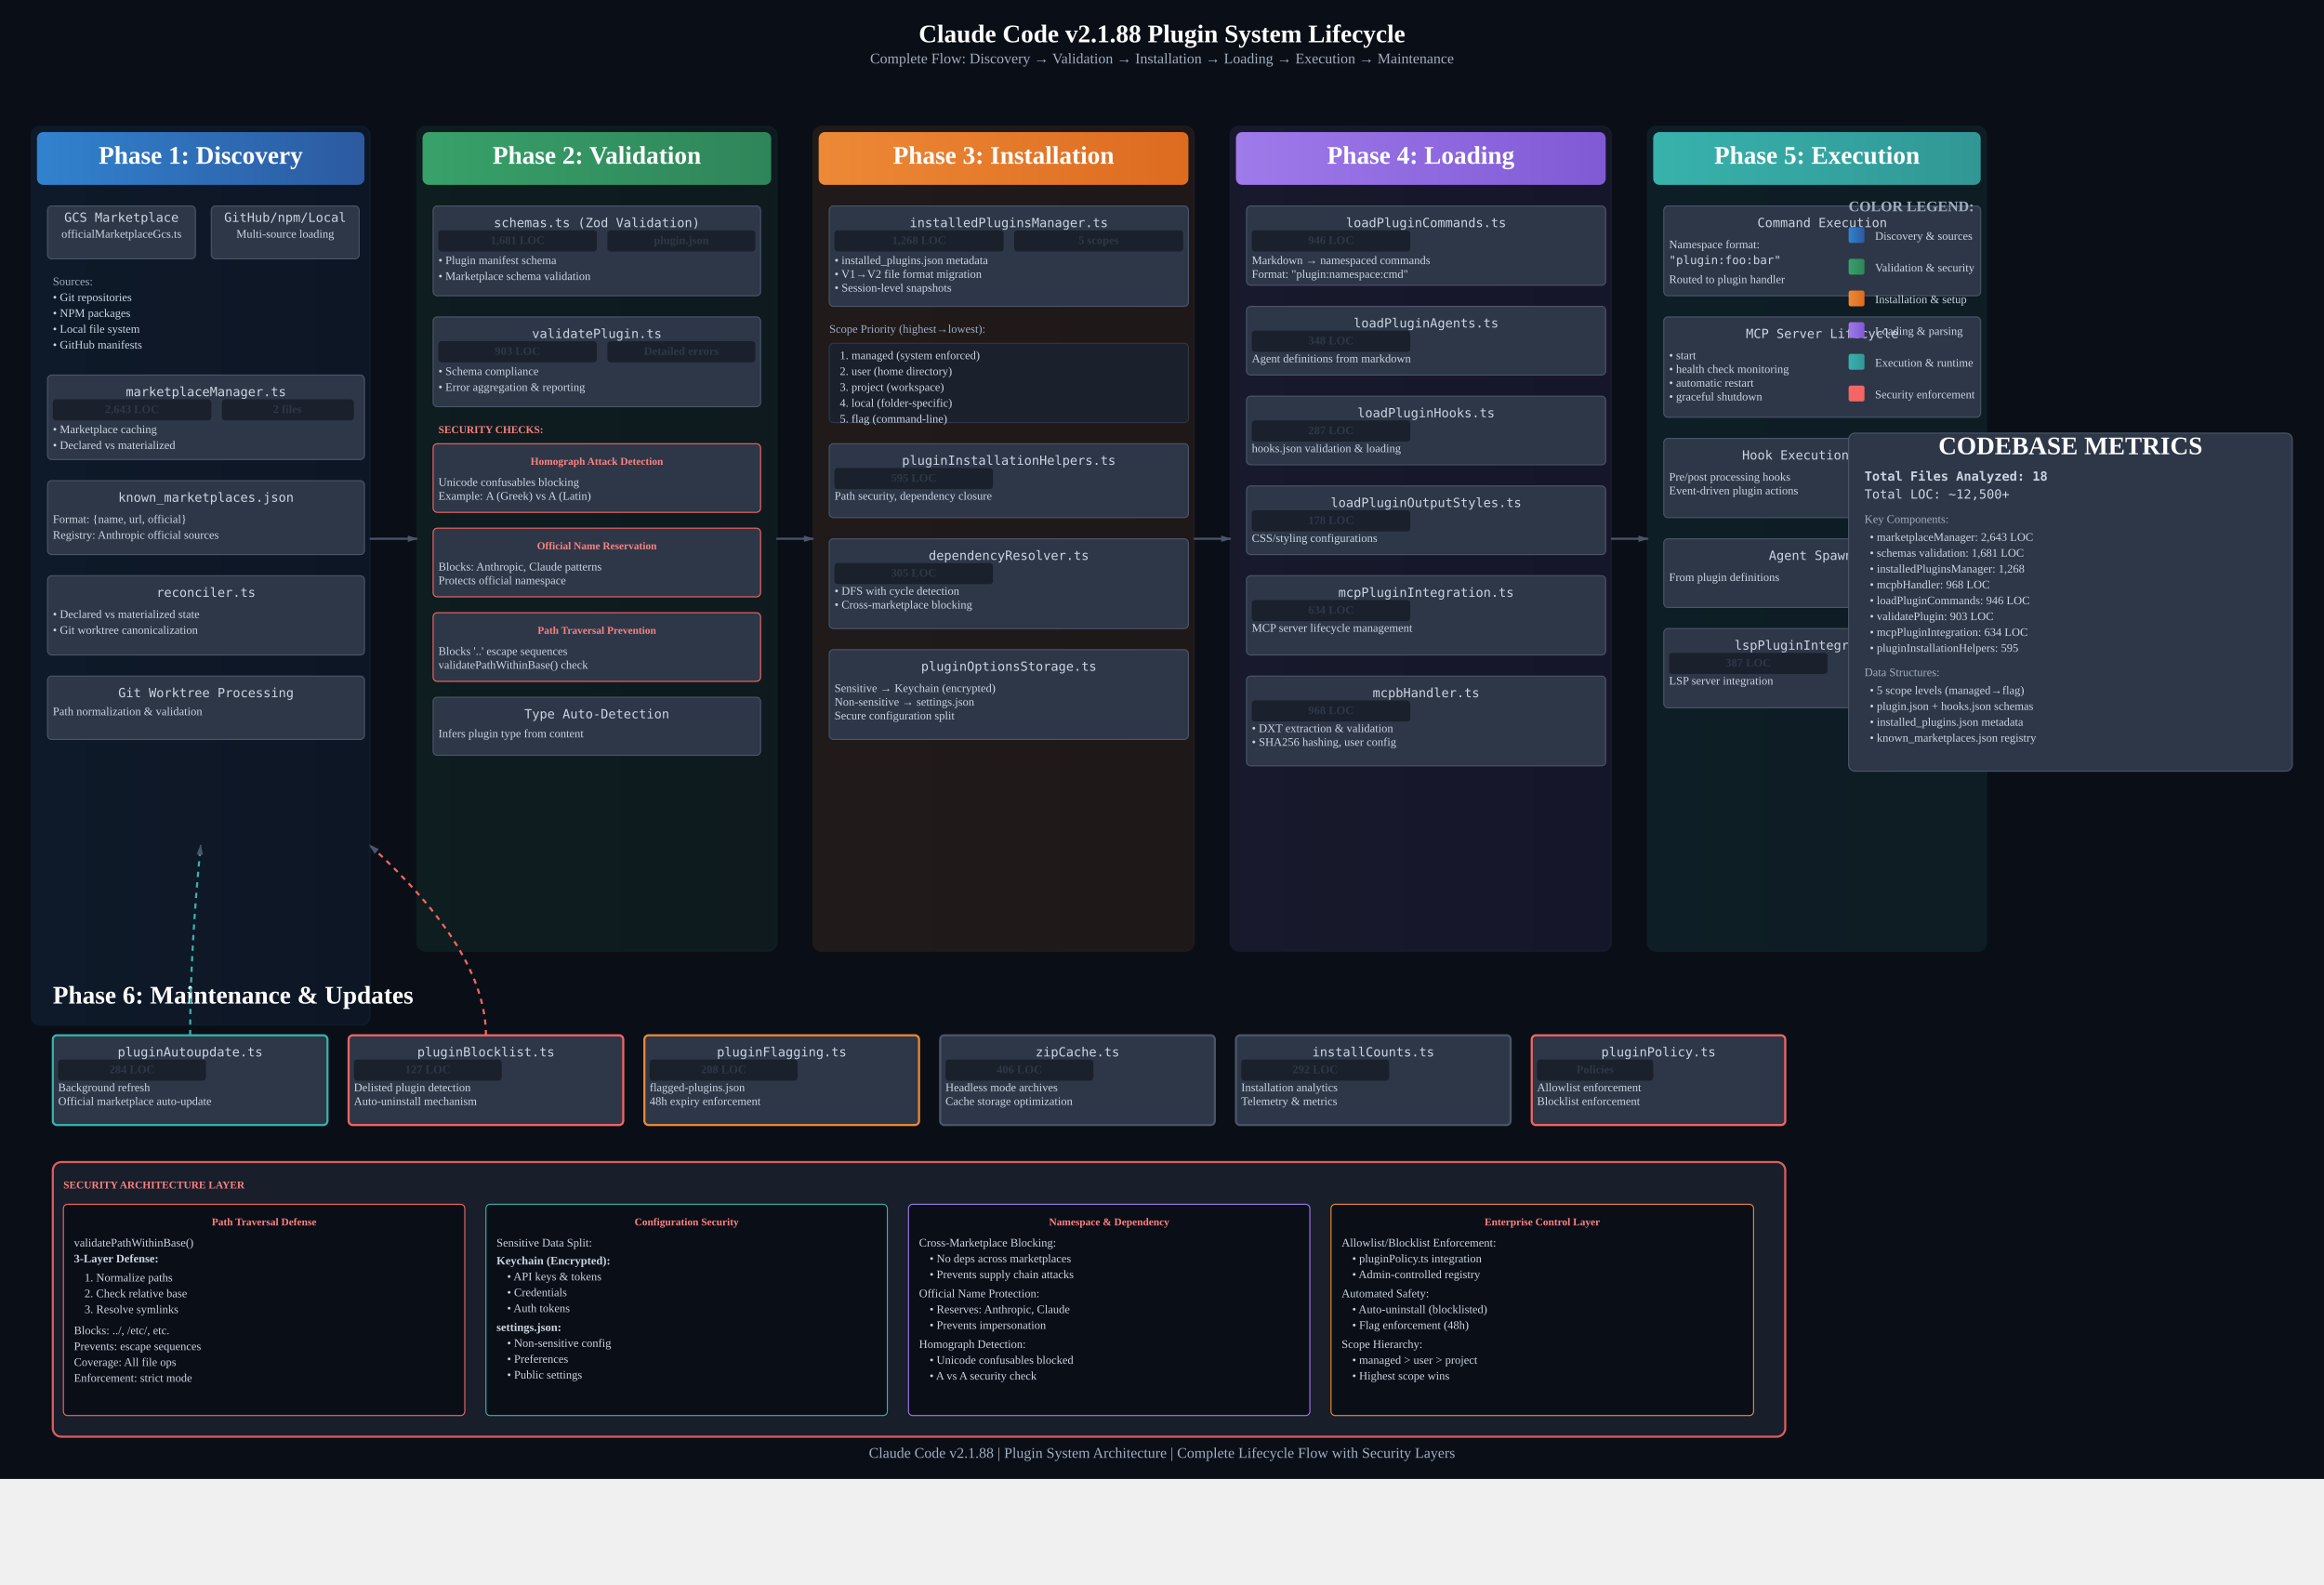
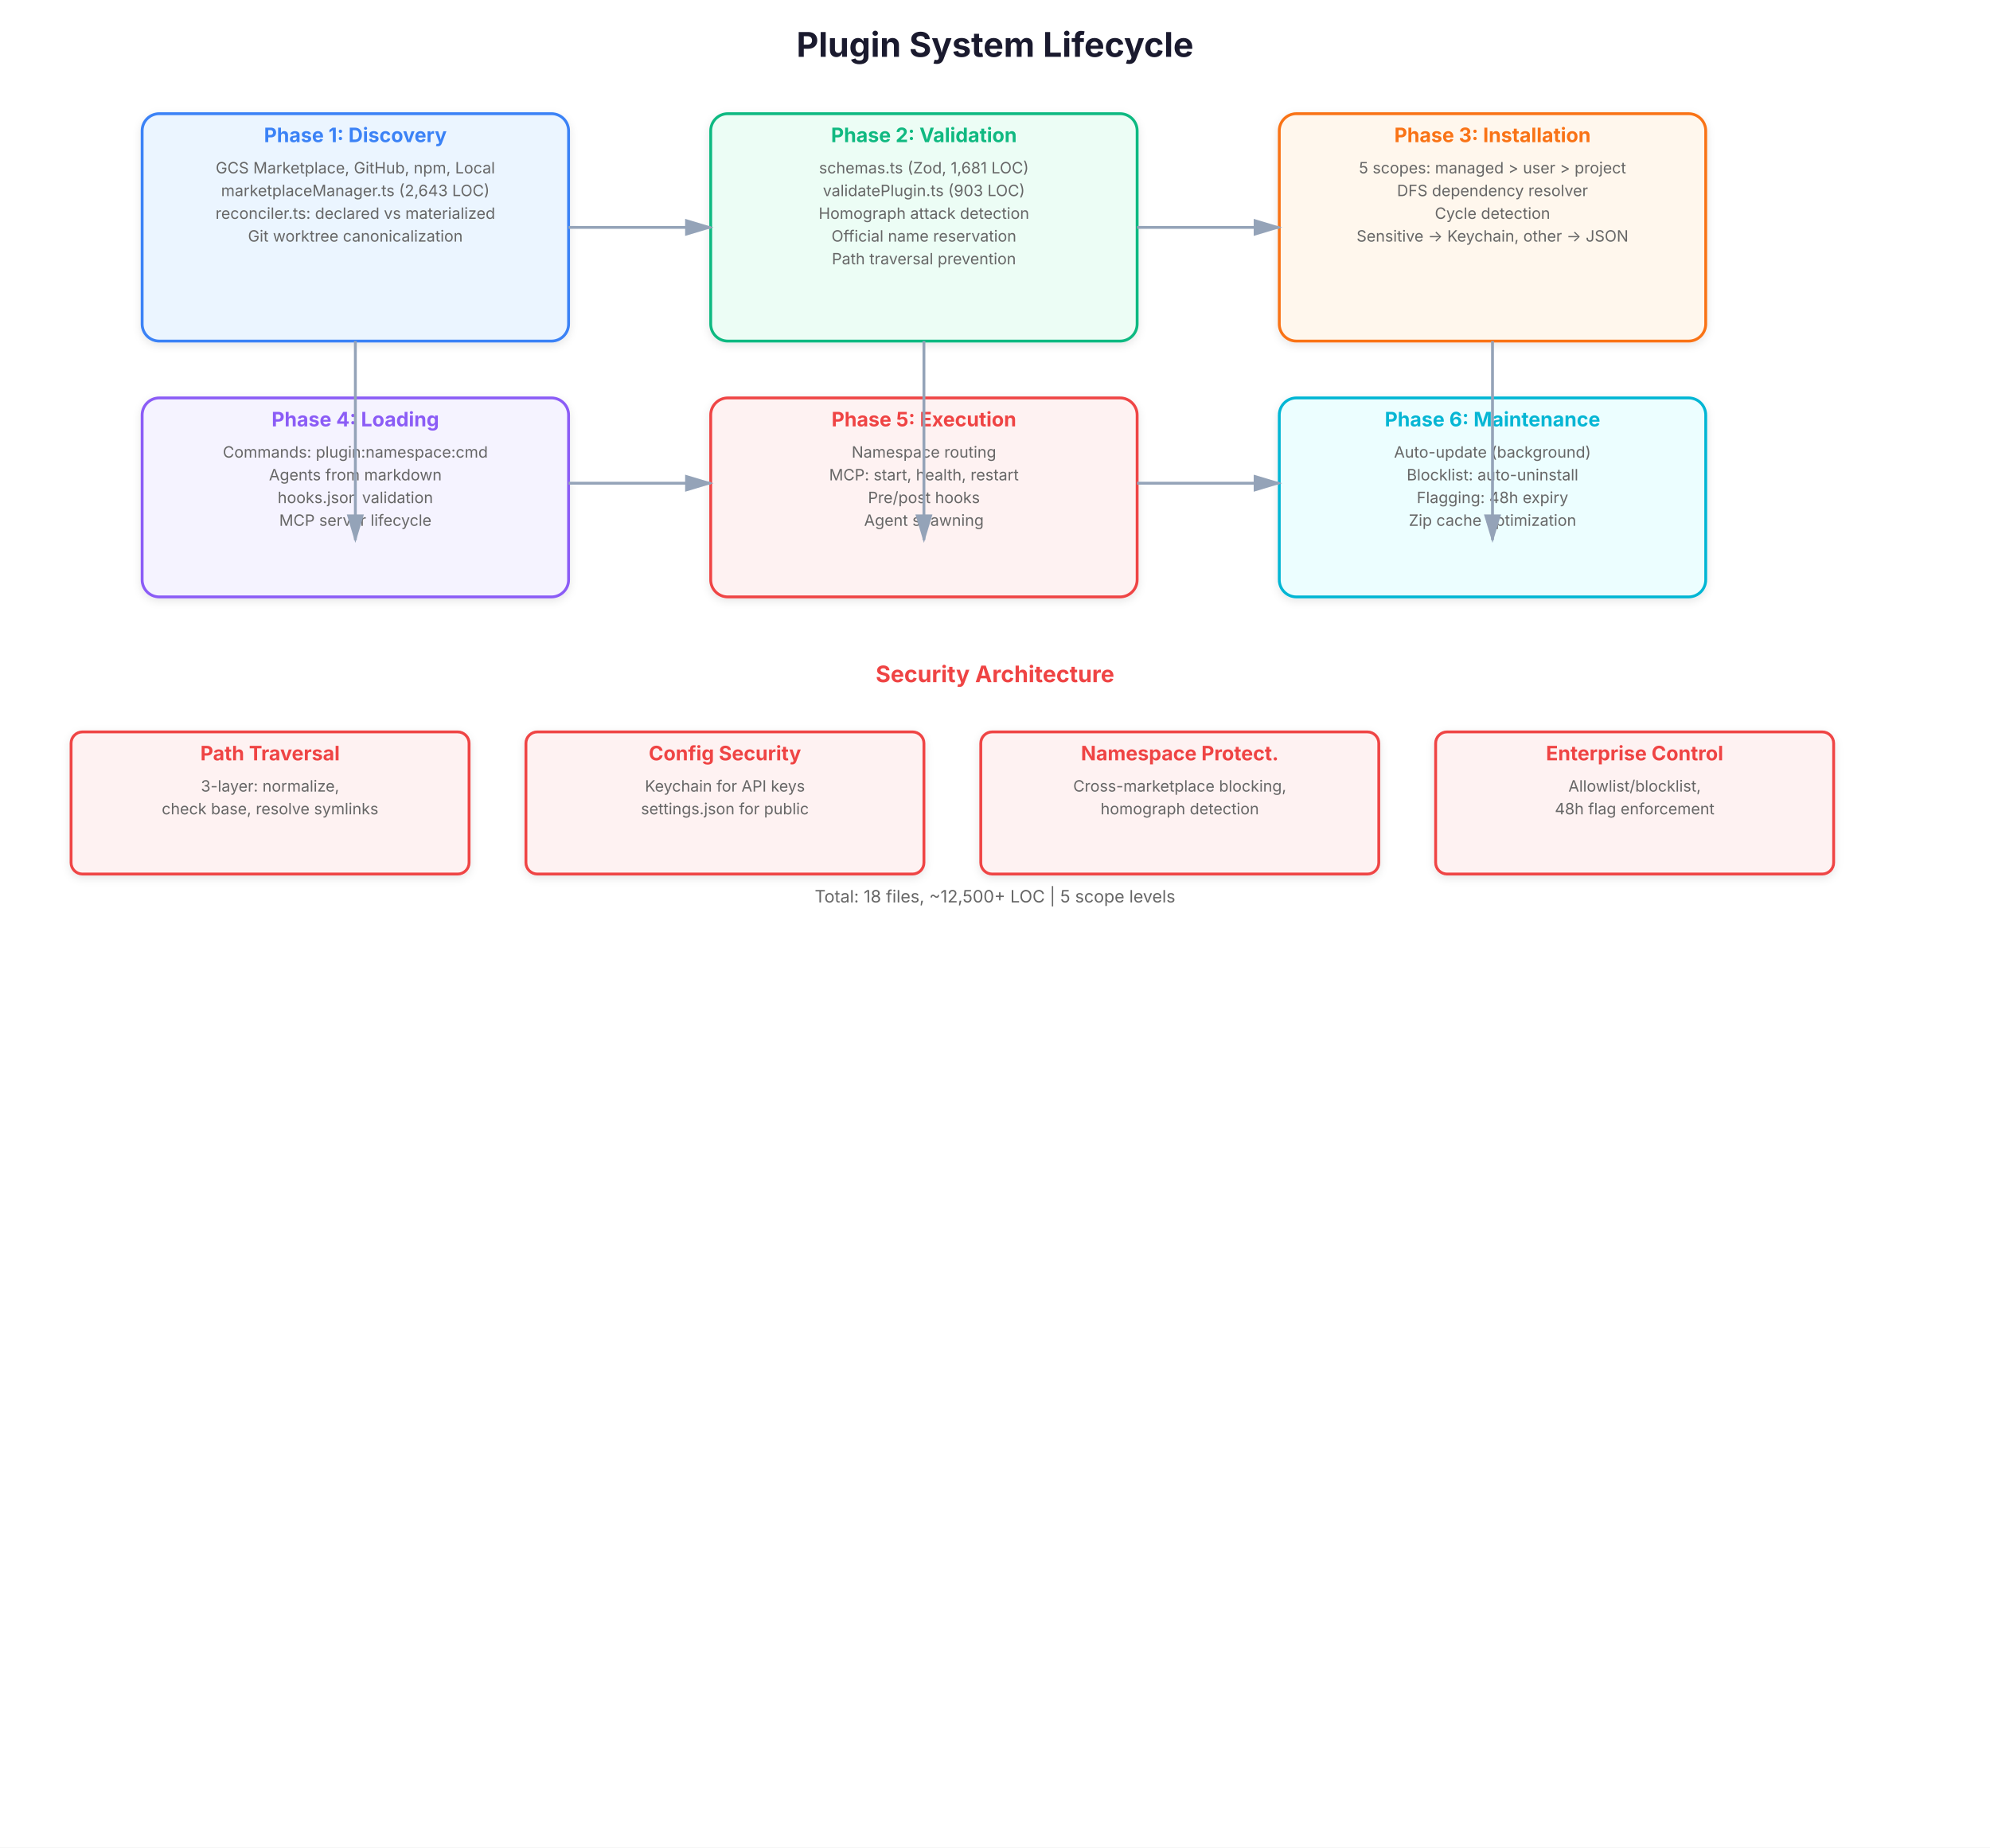
- <svg xmlns="http://www.w3.org/2000/svg" viewBox="0 0 2200 1500">
+ <svg xmlns="http://www.w3.org/2000/svg" viewBox="0 0 1400 1300" width="1400" height="1300">
  <defs>
-     <linearGradient id="blue-grad" x1="0%" y1="0%" x2="100%" y2="0%">
-       <stop offset="0%" style="stop-color:#3182ce;stop-opacity:1" />
-       <stop offset="100%" style="stop-color:#2c5aa0;stop-opacity:1" />
-     </linearGradient>
-     <linearGradient id="green-grad" x1="0%" y1="0%" x2="100%" y2="0%">
-       <stop offset="0%" style="stop-color:#38a169;stop-opacity:1" />
-       <stop offset="100%" style="stop-color:#2f855a;stop-opacity:1" />
-     </linearGradient>
-     <linearGradient id="orange-grad" x1="0%" y1="0%" x2="100%" y2="0%">
-       <stop offset="0%" style="stop-color:#ed8936;stop-opacity:1" />
-       <stop offset="100%" style="stop-color:#dd6b20;stop-opacity:1" />
-     </linearGradient>
-     <linearGradient id="purple-grad" x1="0%" y1="0%" x2="100%" y2="0%">
-       <stop offset="0%" style="stop-color:#9f7aea;stop-opacity:1" />
-       <stop offset="100%" style="stop-color:#805ad5;stop-opacity:1" />
-     </linearGradient>
-     <linearGradient id="red-grad" x1="0%" y1="0%" x2="100%" y2="0%">
-       <stop offset="0%" style="stop-color:#f56565;stop-opacity:1" />
-       <stop offset="100%" style="stop-color:#e53e3e;stop-opacity:1" />
-     </linearGradient>
-     <linearGradient id="cyan-grad" x1="0%" y1="0%" x2="100%" y2="0%">
-       <stop offset="0%" style="stop-color:#38b2ac;stop-opacity:1" />
-       <stop offset="100%" style="stop-color:#319795;stop-opacity:1" />
-     </linearGradient>
-   </defs>
-   <rect class="bg" style="fill: #0a0e17;" width="2200" height="1400" />
-   <text x="1100" y="40" class="phase-title" style="font-size: 24px; font-weight: bold; fill: #ffffff;" text-anchor="middle">Claude Code v2.1.88 Plugin System Lifecycle</text>
-   <text x="1100" y="60" class="phase-subtitle" style="font-size: 14px; fill: #a0aec0;" text-anchor="middle">Complete Flow: Discovery → Validation → Installation → Loading → Execution → Maintenance</text>
-   <defs>
-     <marker id="arrowhead" markerWidth="10" markerHeight="10" refX="9" refY="3" orient="auto" markerUnits="userSpaceOnUse">
-       <polygon points="0 0, 10 3, 0 6" fill="#4a5568" />
-     </marker>
-     <marker id="arrow-main" markerWidth="10" markerHeight="10" refX="9" refY="3" orient="auto" markerUnits="userSpaceOnUse">
-       <polygon points="0 0, 10 3, 0 6" fill="#4a5568" />
+     <filter id="dropshadow" x="-50%" y="-50%" width="200%" height="200%">
+       <feDropShadow dx="0" dy="2" stdDeviation="3" flood-opacity="0.1" />
+     </filter>
+     <marker id="arrowhead" markerWidth="10" markerHeight="10" refX="9" refY="3" orient="auto">
+       <polygon points="0 0, 10 3, 0 6" fill="#94A3B8" />
    </marker>
  </defs>
-   <g id="phase1-discovery">
-     <rect x="30" y="120" width="320" height="850" fill="url(#blue-grad)" opacity="0.1" stroke="#3182ce" stroke-width="2" rx="8" />
-     <rect x="35" y="125" width="310" height="50" fill="url(#blue-grad)" rx="6" />
-     <text x="190" y="155" class="phase-title" style="font-size: 24px; font-weight: bold; fill: #ffffff;" text-anchor="middle" fill="#63b3ed">Phase 1: Discovery</text>
-     <g id="sources">
-       <rect x="45" y="195" width="140" height="50" fill="#2d3748" stroke="#4a5568" stroke-width="1" rx="4" />
-       <text x="115" y="210" class="file-name" style="font-size: 12px; fill: #cbd5e0; font-family: monospace;" text-anchor="middle">GCS Marketplace</text>
-       <text x="115" y="225" class="detail-text" style="font-size: 11px; fill: #cbd5e0;" text-anchor="middle" font-size="10">officialMarketplaceGcs.ts</text>
-       <rect x="200" y="195" width="140" height="50" fill="#2d3748" stroke="#4a5568" stroke-width="1" rx="4" />
-       <text x="270" y="210" class="file-name" style="font-size: 12px; fill: #cbd5e0; font-family: monospace;" text-anchor="middle">GitHub/npm/Local</text>
-       <text x="270" y="225" class="detail-text" style="font-size: 11px; fill: #cbd5e0;" text-anchor="middle" font-size="10">Multi-source loading</text>
-       <text x="50" y="270" class="constant-label" style="font-size: 11px; fill: #a0aec0;">Sources:</text>
-       <text x="50" y="285" class="detail-text" style="font-size: 11px; fill: #cbd5e0;">• Git repositories</text>
-       <text x="50" y="300" class="detail-text" style="font-size: 11px; fill: #cbd5e0;">• NPM packages</text>
-       <text x="50" y="315" class="detail-text" style="font-size: 11px; fill: #cbd5e0;">• Local file system</text>
-       <text x="50" y="330" class="detail-text" style="font-size: 11px; fill: #cbd5e0;">• GitHub manifests</text>
-     </g>
-     <rect x="45" y="355" width="300" height="80" fill="#2d3748" stroke="#4a5568" stroke-width="1" rx="4" />
-     <text x="195" y="375" class="file-name" style="font-size: 12px; fill: #cbd5e0; font-family: monospace;" text-anchor="middle">marketplaceManager.ts</text>
-     <rect x="50" y="378" width="150" height="20" fill="#1a202c" rx="3" />
-     <text x="125" y="391" class="loc-badge" style="font-size: 11px; fill: #2d3748; font-weight: bold;" text-anchor="middle">2,643 LOC</text>
-     <rect x="210" y="378" width="125" height="20" fill="#1a202c" rx="3" />
-     <text x="272" y="391" class="loc-badge" style="font-size: 11px; fill: #2d3748; font-weight: bold;" text-anchor="middle">2 files</text>
-     <text x="50" y="410" class="detail-text" style="font-size: 11px; fill: #cbd5e0;">• Marketplace caching</text>
-     <text x="50" y="425" class="detail-text" style="font-size: 11px; fill: #cbd5e0;">• Declared vs materialized</text>
-     <rect x="45" y="455" width="300" height="70" fill="#2d3748" stroke="#4a5568" stroke-width="1" rx="4" />
-     <text x="195" y="475" class="file-name" style="font-size: 12px; fill: #cbd5e0; font-family: monospace;" text-anchor="middle">known_marketplaces.json</text>
-     <text x="50" y="495" class="detail-text" style="font-size: 11px; fill: #cbd5e0;">Format: {name, url, official}</text>
-     <text x="50" y="510" class="detail-text" style="font-size: 11px; fill: #cbd5e0;">Registry: Anthropic official sources</text>
-     <rect x="45" y="545" width="300" height="75" fill="#2d3748" stroke="#4a5568" stroke-width="1" rx="4" />
-     <text x="195" y="565" class="file-name" style="font-size: 12px; fill: #cbd5e0; font-family: monospace;" text-anchor="middle">reconciler.ts</text>
-     <text x="50" y="585" class="detail-text" style="font-size: 11px; fill: #cbd5e0;">• Declared vs materialized state</text>
-     <text x="50" y="600" class="detail-text" style="font-size: 11px; fill: #cbd5e0;">• Git worktree canonicalization</text>
-     <rect x="45" y="640" width="300" height="60" fill="#2d3748" stroke="#4a5568" stroke-width="1" rx="4" />
-     <text x="195" y="660" class="file-name" style="font-size: 12px; fill: #cbd5e0; font-family: monospace;" text-anchor="middle">Git Worktree Processing</text>
-     <text x="50" y="677" class="detail-text" style="font-size: 11px; fill: #cbd5e0;">Path normalization &amp; validation</text>
-   </g>
-   <g id="phase2-validation">
-     <rect x="395" y="120" width="340" height="780" fill="url(#green-grad)" opacity="0.1" stroke="#38a169" stroke-width="2" rx="8" />
-     <rect x="400" y="125" width="330" height="50" fill="url(#green-grad)" rx="6" />
-     <text x="565" y="155" class="phase-title" style="font-size: 24px; font-weight: bold; fill: #ffffff;" text-anchor="middle" fill="#68d391">Phase 2: Validation</text>
-     <rect x="410" y="195" width="310" height="85" fill="#2d3748" stroke="#4a5568" stroke-width="1" rx="4" />
-     <text x="565" y="215" class="file-name" style="font-size: 12px; fill: #cbd5e0; font-family: monospace;" text-anchor="middle">schemas.ts (Zod Validation)</text>
-     <rect x="415" y="218" width="150" height="20" fill="#1a202c" rx="3" />
-     <text x="490" y="231" class="loc-badge" style="font-size: 11px; fill: #2d3748; font-weight: bold;" text-anchor="middle">1,681 LOC</text>
-     <rect x="575" y="218" width="140" height="20" fill="#1a202c" rx="3" />
-     <text x="645" y="231" class="loc-badge" style="font-size: 11px; fill: #2d3748; font-weight: bold;" text-anchor="middle">plugin.json</text>
-     <text x="415" y="250" class="detail-text" style="font-size: 11px; fill: #cbd5e0;">• Plugin manifest schema</text>
-     <text x="415" y="265" class="detail-text" style="font-size: 11px; fill: #cbd5e0;">• Marketplace schema validation</text>
-     <rect x="410" y="300" width="310" height="85" fill="#2d3748" stroke="#4a5568" stroke-width="1" rx="4" />
-     <text x="565" y="320" class="file-name" style="font-size: 12px; fill: #cbd5e0; font-family: monospace;" text-anchor="middle">validatePlugin.ts</text>
-     <rect x="415" y="323" width="150" height="20" fill="#1a202c" rx="3" />
-     <text x="490" y="336" class="loc-badge" style="font-size: 11px; fill: #2d3748; font-weight: bold;" text-anchor="middle">903 LOC</text>
-     <rect x="575" y="323" width="140" height="20" fill="#1a202c" rx="3" />
-     <text x="645" y="336" class="loc-badge" style="font-size: 11px; fill: #2d3748; font-weight: bold;" text-anchor="middle">Detailed errors</text>
-     <text x="415" y="355" class="detail-text" style="font-size: 11px; fill: #cbd5e0;">• Schema compliance</text>
-     <text x="415" y="370" class="detail-text" style="font-size: 11px; fill: #cbd5e0;">• Error aggregation &amp; reporting</text>
-     <text x="415" y="410" class="security-text" style="font-size: 10px; fill: #fc8181; font-weight: bold;">SECURITY CHECKS:</text>
-     <rect x="410" y="420" width="310" height="65" fill="#2d3748" stroke="#f56565" stroke-width="1" rx="4" />
-     <text x="565" y="440" class="security-text" style="font-size: 10px; fill: #fc8181; font-weight: bold;" text-anchor="middle">Homograph Attack Detection</text>
-     <text x="415" y="460" class="detail-text" style="font-size: 11px; fill: #cbd5e0;">Unicode confusables blocking</text>
-     <text x="415" y="473" class="detail-text" style="font-size: 11px; fill: #cbd5e0;">Example: Α (Greek) vs A (Latin)</text>
-     <rect x="410" y="500" width="310" height="65" fill="#2d3748" stroke="#f56565" stroke-width="1" rx="4" />
-     <text x="565" y="520" class="security-text" style="font-size: 10px; fill: #fc8181; font-weight: bold;" text-anchor="middle">Official Name Reservation</text>
-     <text x="415" y="540" class="detail-text" style="font-size: 11px; fill: #cbd5e0;">Blocks: Anthropic, Claude patterns</text>
-     <text x="415" y="553" class="detail-text" style="font-size: 11px; fill: #cbd5e0;">Protects official namespace</text>
-     <rect x="410" y="580" width="310" height="65" fill="#2d3748" stroke="#f56565" stroke-width="1" rx="4" />
-     <text x="565" y="600" class="security-text" style="font-size: 10px; fill: #fc8181; font-weight: bold;" text-anchor="middle">Path Traversal Prevention</text>
-     <text x="415" y="620" class="detail-text" style="font-size: 11px; fill: #cbd5e0;">Blocks '..' escape sequences</text>
-     <text x="415" y="633" class="detail-text" style="font-size: 11px; fill: #cbd5e0;">validatePathWithinBase() check</text>
-     <rect x="410" y="660" width="310" height="55" fill="#2d3748" stroke="#4a5568" stroke-width="1" rx="4" />
-     <text x="565" y="680" class="file-name" style="font-size: 12px; fill: #cbd5e0; font-family: monospace;" text-anchor="middle">Type Auto-Detection</text>
-     <text x="415" y="698" class="detail-text" style="font-size: 11px; fill: #cbd5e0;">Infers plugin type from content</text>
-   </g>
-   <g id="phase3-installation">
-     <rect x="770" y="120" width="360" height="780" fill="url(#orange-grad)" opacity="0.1" stroke="#ed8936" stroke-width="2" rx="8" />
-     <rect x="775" y="125" width="350" height="50" fill="url(#orange-grad)" rx="6" />
-     <text x="950" y="155" class="phase-title" style="font-size: 24px; font-weight: bold; fill: #ffffff;" text-anchor="middle" fill="#fbd38d">Phase 3: Installation</text>
-     <rect x="785" y="195" width="340" height="95" fill="#2d3748" stroke="#4a5568" stroke-width="1" rx="4" />
-     <text x="955" y="215" class="file-name" style="font-size: 12px; fill: #cbd5e0; font-family: monospace;" text-anchor="middle">installedPluginsManager.ts</text>
-     <rect x="790" y="218" width="160" height="20" fill="#1a202c" rx="3" />
-     <text x="870" y="231" class="loc-badge" style="font-size: 11px; fill: #2d3748; font-weight: bold;" text-anchor="middle">1,268 LOC</text>
-     <rect x="960" y="218" width="160" height="20" fill="#1a202c" rx="3" />
-     <text x="1040" y="231" class="loc-badge" style="font-size: 11px; fill: #2d3748; font-weight: bold;" text-anchor="middle">5 scopes</text>
-     <text x="790" y="250" class="detail-text" style="font-size: 11px; fill: #cbd5e0;">• installed_plugins.json metadata</text>
-     <text x="790" y="263" class="detail-text" style="font-size: 11px; fill: #cbd5e0;">• V1→V2 file format migration</text>
-     <text x="790" y="276" class="detail-text" style="font-size: 11px; fill: #cbd5e0;">• Session-level snapshots</text>
-     <text x="785" y="315" class="constant-label" style="font-size: 11px; fill: #a0aec0;">Scope Priority (highest→lowest):</text>
-     <rect x="785" y="325" width="340" height="75" fill="#1a202c" stroke="#2d3748" stroke-width="1" rx="4" />
-     <text x="795" y="340" class="detail-text" style="font-size: 11px; fill: #cbd5e0;">1. managed (system enforced)</text>
-     <text x="795" y="355" class="detail-text" style="font-size: 11px; fill: #cbd5e0;">2. user (home directory)</text>
-     <text x="795" y="370" class="detail-text" style="font-size: 11px; fill: #cbd5e0;">3. project (workspace)</text>
-     <text x="795" y="385" class="detail-text" style="font-size: 11px; fill: #cbd5e0;">4. local (folder-specific)</text>
-     <text x="795" y="400" class="detail-text" style="font-size: 11px; fill: #cbd5e0;">5. flag (command-line)</text>
-     <rect x="785" y="420" width="340" height="70" fill="#2d3748" stroke="#4a5568" stroke-width="1" rx="4" />
-     <text x="955" y="440" class="file-name" style="font-size: 12px; fill: #cbd5e0; font-family: monospace;" text-anchor="middle">pluginInstallationHelpers.ts</text>
-     <rect x="790" y="443" width="150" height="20" fill="#1a202c" rx="3" />
-     <text x="865" y="456" class="loc-badge" style="font-size: 11px; fill: #2d3748; font-weight: bold;" text-anchor="middle">595 LOC</text>
-     <text x="790" y="473" class="detail-text" style="font-size: 11px; fill: #cbd5e0;">Path security, dependency closure</text>
-     <rect x="785" y="510" width="340" height="85" fill="#2d3748" stroke="#4a5568" stroke-width="1" rx="4" />
-     <text x="955" y="530" class="file-name" style="font-size: 12px; fill: #cbd5e0; font-family: monospace;" text-anchor="middle">dependencyResolver.ts</text>
-     <rect x="790" y="533" width="150" height="20" fill="#1a202c" rx="3" />
-     <text x="865" y="546" class="loc-badge" style="font-size: 11px; fill: #2d3748; font-weight: bold;" text-anchor="middle">305 LOC</text>
-     <text x="790" y="563" class="detail-text" style="font-size: 11px; fill: #cbd5e0;">• DFS with cycle detection</text>
-     <text x="790" y="576" class="detail-text" style="font-size: 11px; fill: #cbd5e0;">• Cross-marketplace blocking</text>
-     <rect x="785" y="615" width="340" height="85" fill="#2d3748" stroke="#4a5568" stroke-width="1" rx="4" />
-     <text x="955" y="635" class="file-name" style="font-size: 12px; fill: #cbd5e0; font-family: monospace;" text-anchor="middle">pluginOptionsStorage.ts</text>
-     <text x="790" y="655" class="detail-text" style="font-size: 11px; fill: #cbd5e0;">Sensitive → Keychain (encrypted)</text>
-     <text x="790" y="668" class="detail-text" style="font-size: 11px; fill: #cbd5e0;">Non-sensitive → settings.json</text>
-     <text x="790" y="681" class="detail-text" style="font-size: 11px; fill: #cbd5e0;">Secure configuration split</text>
-   </g>
-   <g id="phase4-loading">
-     <rect x="1165" y="120" width="360" height="780" fill="url(#purple-grad)" opacity="0.1" stroke="#9f7aea" stroke-width="2" rx="8" />
-     <rect x="1170" y="125" width="350" height="50" fill="url(#purple-grad)" rx="6" />
-     <text x="1345" y="155" class="phase-title" style="font-size: 24px; font-weight: bold; fill: #ffffff;" text-anchor="middle" fill="#d6bcfa">Phase 4: Loading</text>
-     <rect x="1180" y="195" width="340" height="75" fill="#2d3748" stroke="#4a5568" stroke-width="1" rx="4" />
-     <text x="1350" y="215" class="file-name" style="font-size: 12px; fill: #cbd5e0; font-family: monospace;" text-anchor="middle">loadPluginCommands.ts</text>
-     <rect x="1185" y="218" width="150" height="20" fill="#1a202c" rx="3" />
-     <text x="1260" y="231" class="loc-badge" style="font-size: 11px; fill: #2d3748; font-weight: bold;" text-anchor="middle">946 LOC</text>
-     <text x="1185" y="250" class="detail-text" style="font-size: 11px; fill: #cbd5e0;">Markdown → namespaced commands</text>
-     <text x="1185" y="263" class="detail-text" style="font-size: 11px; fill: #cbd5e0;">Format: "plugin:namespace:cmd"</text>
-     <rect x="1180" y="290" width="340" height="65" fill="#2d3748" stroke="#4a5568" stroke-width="1" rx="4" />
-     <text x="1350" y="310" class="file-name" style="font-size: 12px; fill: #cbd5e0; font-family: monospace;" text-anchor="middle">loadPluginAgents.ts</text>
-     <rect x="1185" y="313" width="150" height="20" fill="#1a202c" rx="3" />
-     <text x="1260" y="326" class="loc-badge" style="font-size: 11px; fill: #2d3748; font-weight: bold;" text-anchor="middle">348 LOC</text>
-     <text x="1185" y="343" class="detail-text" style="font-size: 11px; fill: #cbd5e0;">Agent definitions from markdown</text>
-     <rect x="1180" y="375" width="340" height="65" fill="#2d3748" stroke="#4a5568" stroke-width="1" rx="4" />
-     <text x="1350" y="395" class="file-name" style="font-size: 12px; fill: #cbd5e0; font-family: monospace;" text-anchor="middle">loadPluginHooks.ts</text>
-     <rect x="1185" y="398" width="150" height="20" fill="#1a202c" rx="3" />
-     <text x="1260" y="411" class="loc-badge" style="font-size: 11px; fill: #2d3748; font-weight: bold;" text-anchor="middle">287 LOC</text>
-     <text x="1185" y="428" class="detail-text" style="font-size: 11px; fill: #cbd5e0;">hooks.json validation &amp; loading</text>
-     <rect x="1180" y="460" width="340" height="65" fill="#2d3748" stroke="#4a5568" stroke-width="1" rx="4" />
-     <text x="1350" y="480" class="file-name" style="font-size: 12px; fill: #cbd5e0; font-family: monospace;" text-anchor="middle">loadPluginOutputStyles.ts</text>
-     <rect x="1185" y="483" width="150" height="20" fill="#1a202c" rx="3" />
-     <text x="1260" y="496" class="loc-badge" style="font-size: 11px; fill: #2d3748; font-weight: bold;" text-anchor="middle">178 LOC</text>
-     <text x="1185" y="513" class="detail-text" style="font-size: 11px; fill: #cbd5e0;">CSS/styling configurations</text>
-     <rect x="1180" y="545" width="340" height="75" fill="#2d3748" stroke="#4a5568" stroke-width="1" rx="4" />
-     <text x="1350" y="565" class="file-name" style="font-size: 12px; fill: #cbd5e0; font-family: monospace;" text-anchor="middle">mcpPluginIntegration.ts</text>
-     <rect x="1185" y="568" width="150" height="20" fill="#1a202c" rx="3" />
-     <text x="1260" y="581" class="loc-badge" style="font-size: 11px; fill: #2d3748; font-weight: bold;" text-anchor="middle">634 LOC</text>
-     <text x="1185" y="598" class="detail-text" style="font-size: 11px; fill: #cbd5e0;">MCP server lifecycle management</text>
-     <rect x="1180" y="640" width="340" height="85" fill="#2d3748" stroke="#4a5568" stroke-width="1" rx="4" />
-     <text x="1350" y="660" class="file-name" style="font-size: 12px; fill: #cbd5e0; font-family: monospace;" text-anchor="middle">mcpbHandler.ts</text>
-     <rect x="1185" y="663" width="150" height="20" fill="#1a202c" rx="3" />
-     <text x="1260" y="676" class="loc-badge" style="font-size: 11px; fill: #2d3748; font-weight: bold;" text-anchor="middle">968 LOC</text>
-     <text x="1185" y="693" class="detail-text" style="font-size: 11px; fill: #cbd5e0;">• DXT extraction &amp; validation</text>
-     <text x="1185" y="706" class="detail-text" style="font-size: 11px; fill: #cbd5e0;">• SHA256 hashing, user config</text>
-   </g>
-   <g id="phase5-execution">
-     <rect x="1560" y="120" width="320" height="780" fill="url(#cyan-grad)" opacity="0.1" stroke="#38b2ac" stroke-width="2" rx="8" />
-     <rect x="1565" y="125" width="310" height="50" fill="url(#cyan-grad)" rx="6" />
-     <text x="1720" y="155" class="phase-title" style="font-size: 24px; font-weight: bold; fill: #ffffff;" text-anchor="middle" fill="#81e6d9">Phase 5: Execution</text>
-     <rect x="1575" y="195" width="300" height="85" fill="#2d3748" stroke="#4a5568" stroke-width="1" rx="4" />
-     <text x="1725" y="215" class="file-name" style="font-size: 12px; fill: #cbd5e0; font-family: monospace;" text-anchor="middle">Command Execution</text>
-     <text x="1580" y="235" class="detail-text" style="font-size: 11px; fill: #cbd5e0;">Namespace format:</text>
-     <text x="1580" y="250" class="detail-text" style="font-size: 11px; fill: #cbd5e0;" font-family="monospace">"plugin:foo:bar"</text>
-     <text x="1580" y="268" class="detail-text" style="font-size: 11px; fill: #cbd5e0;">Routed to plugin handler</text>
-     <rect x="1575" y="300" width="300" height="95" fill="#2d3748" stroke="#4a5568" stroke-width="1" rx="4" />
-     <text x="1725" y="320" class="file-name" style="font-size: 12px; fill: #cbd5e0; font-family: monospace;" text-anchor="middle">MCP Server Lifecycle</text>
-     <text x="1580" y="340" class="detail-text" style="font-size: 11px; fill: #cbd5e0;">• start</text>
-     <text x="1580" y="353" class="detail-text" style="font-size: 11px; fill: #cbd5e0;">• health check monitoring</text>
-     <text x="1580" y="366" class="detail-text" style="font-size: 11px; fill: #cbd5e0;">• automatic restart</text>
-     <text x="1580" y="379" class="detail-text" style="font-size: 11px; fill: #cbd5e0;">• graceful shutdown</text>
-     <rect x="1575" y="415" width="300" height="75" fill="#2d3748" stroke="#4a5568" stroke-width="1" rx="4" />
-     <text x="1725" y="435" class="file-name" style="font-size: 12px; fill: #cbd5e0; font-family: monospace;" text-anchor="middle">Hook Execution Points</text>
-     <text x="1580" y="455" class="detail-text" style="font-size: 11px; fill: #cbd5e0;">Pre/post processing hooks</text>
-     <text x="1580" y="468" class="detail-text" style="font-size: 11px; fill: #cbd5e0;">Event-driven plugin actions</text>
-     <rect x="1575" y="510" width="300" height="65" fill="#2d3748" stroke="#4a5568" stroke-width="1" rx="4" />
-     <text x="1725" y="530" class="file-name" style="font-size: 12px; fill: #cbd5e0; font-family: monospace;" text-anchor="middle">Agent Spawning</text>
-     <text x="1580" y="550" class="detail-text" style="font-size: 11px; fill: #cbd5e0;">From plugin definitions</text>
-     <rect x="1575" y="595" width="300" height="75" fill="#2d3748" stroke="#4a5568" stroke-width="1" rx="4" />
-     <text x="1725" y="615" class="file-name" style="font-size: 12px; fill: #cbd5e0; font-family: monospace;" text-anchor="middle">lspPluginIntegration.ts</text>
-     <rect x="1580" y="618" width="150" height="20" fill="#1a202c" rx="3" />
-     <text x="1655" y="631" class="loc-badge" style="font-size: 11px; fill: #2d3748; font-weight: bold;" text-anchor="middle">387 LOC</text>
-     <text x="1580" y="648" class="detail-text" style="font-size: 11px; fill: #cbd5e0;">LSP server integration</text>
-   </g>
-   <g id="phase6-maintenance">
-     <text x="50" y="950" class="phase-title" style="font-size: 24px; font-weight: bold; fill: #ffffff;" fill="#ffffff">Phase 6: Maintenance &amp; Updates</text>
-     <rect x="50" y="980" width="260" height="85" fill="#2d3748" stroke="#38b2ac" stroke-width="2" rx="4" />
-     <text x="180" y="1000" class="file-name" style="font-size: 12px; fill: #cbd5e0; font-family: monospace;" text-anchor="middle">pluginAutoupdate.ts</text>
-     <rect x="55" y="1003" width="140" height="20" fill="#1a202c" rx="3" />
-     <text x="125" y="1016" class="loc-badge" style="font-size: 11px; fill: #2d3748; font-weight: bold;" text-anchor="middle">284 LOC</text>
-     <text x="55" y="1033" class="detail-text" style="font-size: 11px; fill: #cbd5e0;">Background refresh</text>
-     <text x="55" y="1046" class="detail-text" style="font-size: 11px; fill: #cbd5e0;">Official marketplace auto-update</text>
-     <rect x="330" y="980" width="260" height="85" fill="#2d3748" stroke="#f56565" stroke-width="2" rx="4" />
-     <text x="460" y="1000" class="file-name" style="font-size: 12px; fill: #cbd5e0; font-family: monospace;" text-anchor="middle">pluginBlocklist.ts</text>
-     <rect x="335" y="1003" width="140" height="20" fill="#1a202c" rx="3" />
-     <text x="405" y="1016" class="loc-badge" style="font-size: 11px; fill: #2d3748; font-weight: bold;" text-anchor="middle">127 LOC</text>
-     <text x="335" y="1033" class="detail-text" style="font-size: 11px; fill: #cbd5e0;">Delisted plugin detection</text>
-     <text x="335" y="1046" class="detail-text" style="font-size: 11px; fill: #cbd5e0;">Auto-uninstall mechanism</text>
-     <rect x="610" y="980" width="260" height="85" fill="#2d3748" stroke="#ed8936" stroke-width="2" rx="4" />
-     <text x="740" y="1000" class="file-name" style="font-size: 12px; fill: #cbd5e0; font-family: monospace;" text-anchor="middle">pluginFlagging.ts</text>
-     <rect x="615" y="1003" width="140" height="20" fill="#1a202c" rx="3" />
-     <text x="685" y="1016" class="loc-badge" style="font-size: 11px; fill: #2d3748; font-weight: bold;" text-anchor="middle">208 LOC</text>
-     <text x="615" y="1033" class="detail-text" style="font-size: 11px; fill: #cbd5e0;">flagged-plugins.json</text>
-     <text x="615" y="1046" class="detail-text" style="font-size: 11px; fill: #cbd5e0;">48h expiry enforcement</text>
-     <rect x="890" y="980" width="260" height="85" fill="#2d3748" stroke="#4a5568" stroke-width="2" rx="4" />
-     <text x="1020" y="1000" class="file-name" style="font-size: 12px; fill: #cbd5e0; font-family: monospace;" text-anchor="middle">zipCache.ts</text>
-     <rect x="895" y="1003" width="140" height="20" fill="#1a202c" rx="3" />
-     <text x="965" y="1016" class="loc-badge" style="font-size: 11px; fill: #2d3748; font-weight: bold;" text-anchor="middle">406 LOC</text>
-     <text x="895" y="1033" class="detail-text" style="font-size: 11px; fill: #cbd5e0;">Headless mode archives</text>
-     <text x="895" y="1046" class="detail-text" style="font-size: 11px; fill: #cbd5e0;">Cache storage optimization</text>
-     <rect x="1170" y="980" width="260" height="85" fill="#2d3748" stroke="#4a5568" stroke-width="2" rx="4" />
-     <text x="1300" y="1000" class="file-name" style="font-size: 12px; fill: #cbd5e0; font-family: monospace;" text-anchor="middle">installCounts.ts</text>
-     <rect x="1175" y="1003" width="140" height="20" fill="#1a202c" rx="3" />
-     <text x="1245" y="1016" class="loc-badge" style="font-size: 11px; fill: #2d3748; font-weight: bold;" text-anchor="middle">292 LOC</text>
-     <text x="1175" y="1033" class="detail-text" style="font-size: 11px; fill: #cbd5e0;">Installation analytics</text>
-     <text x="1175" y="1046" class="detail-text" style="font-size: 11px; fill: #cbd5e0;">Telemetry &amp; metrics</text>
-     <rect x="1450" y="980" width="240" height="85" fill="#2d3748" stroke="#f56565" stroke-width="2" rx="4" />
-     <text x="1570" y="1000" class="file-name" style="font-size: 12px; fill: #cbd5e0; font-family: monospace;" text-anchor="middle">pluginPolicy.ts</text>
-     <rect x="1455" y="1003" width="110" height="20" fill="#1a202c" rx="3" />
-     <text x="1510" y="1016" class="loc-badge" style="font-size: 11px; fill: #2d3748; font-weight: bold;" text-anchor="middle">Policies</text>
-     <text x="1455" y="1033" class="detail-text" style="font-size: 11px; fill: #cbd5e0;">Allowlist enforcement</text>
-     <text x="1455" y="1046" class="detail-text" style="font-size: 11px; fill: #cbd5e0;">Blocklist enforcement</text>
-   </g>
-   <g id="security-layer">
-     <rect x="50" y="1100" width="1640" height="260" fill="#1a202c" stroke="#f56565" stroke-width="2" rx="8" opacity="0.9" />
-     <text x="60" y="1125" class="security-text" style="font-size: 10px; fill: #fc8181; font-weight: bold;" font-size="16">SECURITY ARCHITECTURE LAYER</text>
-     <g>
-       <rect x="60" y="1140" width="380" height="200" fill="#0a0e17" stroke="#f56565" stroke-width="1" rx="4" />
-       <text x="250" y="1160" class="security-text" style="font-size: 10px; fill: #fc8181; font-weight: bold;" text-anchor="middle">Path Traversal Defense</text>
-       <text x="70" y="1180" class="detail-text" style="font-size: 11px; fill: #cbd5e0;">validatePathWithinBase()</text>
-       <text x="70" y="1195" class="detail-text" style="font-size: 11px; fill: #cbd5e0;" font-weight="bold">3-Layer Defense:</text>
-       <text x="80" y="1213" class="detail-text" style="font-size: 11px; fill: #cbd5e0;">1. Normalize paths</text>
-       <text x="80" y="1228" class="detail-text" style="font-size: 11px; fill: #cbd5e0;">2. Check relative base</text>
-       <text x="80" y="1243" class="detail-text" style="font-size: 11px; fill: #cbd5e0;">3. Resolve symlinks</text>
-       <text x="70" y="1263" class="detail-text" style="font-size: 11px; fill: #cbd5e0;">Blocks: ../, /etc/, etc.</text>
-       <text x="70" y="1278" class="detail-text" style="font-size: 11px; fill: #cbd5e0;">Prevents: escape sequences</text>
-       <text x="70" y="1293" class="detail-text" style="font-size: 11px; fill: #cbd5e0;">Coverage: All file ops</text>
-       <text x="70" y="1308" class="detail-text" style="font-size: 11px; fill: #cbd5e0;">Enforcement: strict mode</text>
-     </g>
-     <g>
-       <rect x="460" y="1140" width="380" height="200" fill="#0a0e17" stroke="#38b2ac" stroke-width="1" rx="4" />
-       <text x="650" y="1160" class="security-text" style="font-size: 10px; fill: #fc8181; font-weight: bold;" text-anchor="middle" fill="#81e6d9">Configuration Security</text>
-       <text x="470" y="1180" class="detail-text" style="font-size: 11px; fill: #cbd5e0;">Sensitive Data Split:</text>
-       <text x="470" y="1197" class="detail-text" style="font-size: 11px; fill: #cbd5e0;" font-weight="bold">Keychain (Encrypted):</text>
-       <text x="480" y="1212" class="detail-text" style="font-size: 11px; fill: #cbd5e0;">• API keys &amp; tokens</text>
-       <text x="480" y="1227" class="detail-text" style="font-size: 11px; fill: #cbd5e0;">• Credentials</text>
-       <text x="480" y="1242" class="detail-text" style="font-size: 11px; fill: #cbd5e0;">• Auth tokens</text>
-       <text x="470" y="1260" class="detail-text" style="font-size: 11px; fill: #cbd5e0;" font-weight="bold">settings.json:</text>
-       <text x="480" y="1275" class="detail-text" style="font-size: 11px; fill: #cbd5e0;">• Non-sensitive config</text>
-       <text x="480" y="1290" class="detail-text" style="font-size: 11px; fill: #cbd5e0;">• Preferences</text>
-       <text x="480" y="1305" class="detail-text" style="font-size: 11px; fill: #cbd5e0;">• Public settings</text>
-     </g>
-     <g>
-       <rect x="860" y="1140" width="380" height="200" fill="#0a0e17" stroke="#9f7aea" stroke-width="1" rx="4" />
-       <text x="1050" y="1160" class="security-text" style="font-size: 10px; fill: #fc8181; font-weight: bold;" text-anchor="middle" fill="#d6bcfa">Namespace &amp; Dependency</text>
-       <text x="870" y="1180" class="detail-text" style="font-size: 11px; fill: #cbd5e0;">Cross-Marketplace Blocking:</text>
-       <text x="880" y="1195" class="detail-text" style="font-size: 11px; fill: #cbd5e0;">• No deps across marketplaces</text>
-       <text x="880" y="1210" class="detail-text" style="font-size: 11px; fill: #cbd5e0;">• Prevents supply chain attacks</text>
-       <text x="870" y="1228" class="detail-text" style="font-size: 11px; fill: #cbd5e0;">Official Name Protection:</text>
-       <text x="880" y="1243" class="detail-text" style="font-size: 11px; fill: #cbd5e0;">• Reserves: Anthropic, Claude</text>
-       <text x="880" y="1258" class="detail-text" style="font-size: 11px; fill: #cbd5e0;">• Prevents impersonation</text>
-       <text x="870" y="1276" class="detail-text" style="font-size: 11px; fill: #cbd5e0;">Homograph Detection:</text>
-       <text x="880" y="1291" class="detail-text" style="font-size: 11px; fill: #cbd5e0;">• Unicode confusables blocked</text>
-       <text x="880" y="1306" class="detail-text" style="font-size: 11px; fill: #cbd5e0;">• Α vs A security check</text>
-     </g>
-     <g>
-       <rect x="1260" y="1140" width="400" height="200" fill="#0a0e17" stroke="#ed8936" stroke-width="1" rx="4" />
-       <text x="1460" y="1160" class="security-text" style="font-size: 10px; fill: #fc8181; font-weight: bold;" text-anchor="middle" fill="#fbd38d">Enterprise Control Layer</text>
-       <text x="1270" y="1180" class="detail-text" style="font-size: 11px; fill: #cbd5e0;">Allowlist/Blocklist Enforcement:</text>
-       <text x="1280" y="1195" class="detail-text" style="font-size: 11px; fill: #cbd5e0;">• pluginPolicy.ts integration</text>
-       <text x="1280" y="1210" class="detail-text" style="font-size: 11px; fill: #cbd5e0;">• Admin-controlled registry</text>
-       <text x="1270" y="1228" class="detail-text" style="font-size: 11px; fill: #cbd5e0;">Automated Safety:</text>
-       <text x="1280" y="1243" class="detail-text" style="font-size: 11px; fill: #cbd5e0;">• Auto-uninstall (blocklisted)</text>
-       <text x="1280" y="1258" class="detail-text" style="font-size: 11px; fill: #cbd5e0;">• Flag enforcement (48h)</text>
-       <text x="1270" y="1276" class="detail-text" style="font-size: 11px; fill: #cbd5e0;">Scope Hierarchy:</text>
-       <text x="1280" y="1291" class="detail-text" style="font-size: 11px; fill: #cbd5e0;">• managed &gt; user &gt; project</text>
-       <text x="1280" y="1306" class="detail-text" style="font-size: 11px; fill: #cbd5e0;">• Highest scope wins</text>
-     </g>
-   </g>
-   <path d="M 350 510 L 395 510" stroke="#4a5568" stroke-width="2" fill="none" marker-end="url(#arrow-main)" />
-   <path d="M 735 510 L 770 510" stroke="#4a5568" stroke-width="2" fill="none" marker-end="url(#arrow-main)" />
-   <path d="M 1130 510 L 1165 510" stroke="#4a5568" stroke-width="2" fill="none" marker-end="url(#arrow-main)" />
-   <path d="M 1525 510 L 1560 510" stroke="#4a5568" stroke-width="2" fill="none" marker-end="url(#arrow-main)" />
-   <path d="M 180 980 Q 180 900 190 800" stroke="#38b2ac" stroke-width="2" fill="none" marker-end="url(#arrow-main)" stroke-dasharray="5,5" />
-   <path d="M 460 980 Q 460 900 350 800" stroke="#f56565" stroke-width="2" fill="none" marker-end="url(#arrow-main)" stroke-dasharray="5,5" />
-   <g id="legend">
-     <text x="1750" y="200" class="phase-subtitle" style="font-size: 14px; fill: #a0aec0;" font-size="13" font-weight="bold">COLOR LEGEND:</text>
-     <rect x="1750" y="215" width="15" height="15" fill="url(#blue-grad)" rx="2" />
-     <text x="1775" y="227" class="detail-text" style="font-size: 11px; fill: #cbd5e0;">Discovery &amp; sources</text>
-     <rect x="1750" y="245" width="15" height="15" fill="url(#green-grad)" rx="2" />
-     <text x="1775" y="257" class="detail-text" style="font-size: 11px; fill: #cbd5e0;">Validation &amp; security</text>
-     <rect x="1750" y="275" width="15" height="15" fill="url(#orange-grad)" rx="2" />
-     <text x="1775" y="287" class="detail-text" style="font-size: 11px; fill: #cbd5e0;">Installation &amp; setup</text>
-     <rect x="1750" y="305" width="15" height="15" fill="url(#purple-grad)" rx="2" />
-     <text x="1775" y="317" class="detail-text" style="font-size: 11px; fill: #cbd5e0;">Loading &amp; parsing</text>
-     <rect x="1750" y="335" width="15" height="15" fill="url(#cyan-grad)" rx="2" />
-     <text x="1775" y="347" class="detail-text" style="font-size: 11px; fill: #cbd5e0;">Execution &amp; runtime</text>
-     <rect x="1750" y="365" width="15" height="15" fill="#f56565" rx="2" />
-     <text x="1775" y="377" class="detail-text" style="font-size: 11px; fill: #cbd5e0;">Security enforcement</text>
-   </g>
-   <g id="stats">
-     <rect x="1750" y="410" width="420" height="320" fill="#2d3748" stroke="#4a5568" stroke-width="1" rx="6" />
-     <text x="1960" y="430" class="phase-title" style="font-size: 24px; font-weight: bold; fill: #ffffff;" text-anchor="middle" font-size="16">CODEBASE METRICS</text>
-     <text x="1765" y="455" class="file-name" style="font-size: 12px; fill: #cbd5e0; font-family: monospace;" font-weight="bold">Total Files Analyzed: 18</text>
-     <text x="1765" y="472" class="file-name" style="font-size: 12px; fill: #cbd5e0; font-family: monospace;">Total LOC: ~12,500+</text>
-     <text x="1765" y="495" class="constant-label" style="font-size: 11px; fill: #a0aec0;">Key Components:</text>
-     <text x="1770" y="512" class="detail-text" style="font-size: 11px; fill: #cbd5e0;">• marketplaceManager: 2,643 LOC</text>
-     <text x="1770" y="527" class="detail-text" style="font-size: 11px; fill: #cbd5e0;">• schemas validation: 1,681 LOC</text>
-     <text x="1770" y="542" class="detail-text" style="font-size: 11px; fill: #cbd5e0;">• installedPluginsManager: 1,268</text>
-     <text x="1770" y="557" class="detail-text" style="font-size: 11px; fill: #cbd5e0;">• mcpbHandler: 968 LOC</text>
-     <text x="1770" y="572" class="detail-text" style="font-size: 11px; fill: #cbd5e0;">• loadPluginCommands: 946 LOC</text>
-     <text x="1770" y="587" class="detail-text" style="font-size: 11px; fill: #cbd5e0;">• validatePlugin: 903 LOC</text>
-     <text x="1770" y="602" class="detail-text" style="font-size: 11px; fill: #cbd5e0;">• mcpPluginIntegration: 634 LOC</text>
-     <text x="1770" y="617" class="detail-text" style="font-size: 11px; fill: #cbd5e0;">• pluginInstallationHelpers: 595</text>
-     <text x="1765" y="640" class="constant-label" style="font-size: 11px; fill: #a0aec0;">Data Structures:</text>
-     <text x="1770" y="657" class="detail-text" style="font-size: 11px; fill: #cbd5e0;">• 5 scope levels (managed→flag)</text>
-     <text x="1770" y="672" class="detail-text" style="font-size: 11px; fill: #cbd5e0;">• plugin.json + hooks.json schemas</text>
-     <text x="1770" y="687" class="detail-text" style="font-size: 11px; fill: #cbd5e0;">• installed_plugins.json metadata</text>
-     <text x="1770" y="702" class="detail-text" style="font-size: 11px; fill: #cbd5e0;">• known_marketplaces.json registry</text>
-   </g>
-   <text x="1100" y="1380" class="phase-subtitle" style="font-size: 14px; fill: #a0aec0;" text-anchor="middle" font-size="12">Claude Code v2.1.88 | Plugin System Architecture | Complete Lifecycle Flow with Security Layers</text>
+   <rect width="100%" height="100%" fill="#ffffff" />
+   <text x="700" y="40" font-family="Inter, system-ui, sans-serif" font-size="24" font-weight="bold" fill="#1a1a2e" text-anchor="middle">Plugin System Lifecycle</text>
+   <rect x="100" y="80" width="300" height="160" fill="#EBF5FF" stroke="#3B82F6" stroke-width="2" rx="12" filter="url(#dropshadow)" />
+   <text x="250.0" y="100" font-family="Inter, system-ui, sans-serif" font-size="14" font-weight="bold" fill="#3B82F6" text-anchor="middle">Phase 1: Discovery</text>
+   <text x="250.0" y="122" font-family="Inter, system-ui, sans-serif" font-size="11" font-weight="normal" fill="#666666" text-anchor="middle">GCS Marketplace, GitHub, npm, Local</text>
+   <text x="250.0" y="138" font-family="Inter, system-ui, sans-serif" font-size="11" font-weight="normal" fill="#666666" text-anchor="middle">marketplaceManager.ts (2,643 LOC)</text>
+   <text x="250.0" y="154" font-family="Inter, system-ui, sans-serif" font-size="11" font-weight="normal" fill="#666666" text-anchor="middle">reconciler.ts: declared vs materialized</text>
+   <text x="250.0" y="170" font-family="Inter, system-ui, sans-serif" font-size="11" font-weight="normal" fill="#666666" text-anchor="middle">Git worktree canonicalization</text>
+   <rect x="500" y="80" width="300" height="160" fill="#ECFDF5" stroke="#10B981" stroke-width="2" rx="12" filter="url(#dropshadow)" />
+   <text x="650.0" y="100" font-family="Inter, system-ui, sans-serif" font-size="14" font-weight="bold" fill="#10B981" text-anchor="middle">Phase 2: Validation</text>
+   <text x="650.0" y="122" font-family="Inter, system-ui, sans-serif" font-size="11" font-weight="normal" fill="#666666" text-anchor="middle">schemas.ts (Zod, 1,681 LOC)</text>
+   <text x="650.0" y="138" font-family="Inter, system-ui, sans-serif" font-size="11" font-weight="normal" fill="#666666" text-anchor="middle">validatePlugin.ts (903 LOC)</text>
+   <text x="650.0" y="154" font-family="Inter, system-ui, sans-serif" font-size="11" font-weight="normal" fill="#666666" text-anchor="middle">Homograph attack detection</text>
+   <text x="650.0" y="170" font-family="Inter, system-ui, sans-serif" font-size="11" font-weight="normal" fill="#666666" text-anchor="middle">Official name reservation</text>
+   <text x="650.0" y="186" font-family="Inter, system-ui, sans-serif" font-size="11" font-weight="normal" fill="#666666" text-anchor="middle">Path traversal prevention</text>
+   <rect x="900" y="80" width="300" height="160" fill="#FFF7ED" stroke="#F97316" stroke-width="2" rx="12" filter="url(#dropshadow)" />
+   <text x="1050.0" y="100" font-family="Inter, system-ui, sans-serif" font-size="14" font-weight="bold" fill="#F97316" text-anchor="middle">Phase 3: Installation</text>
+   <text x="1050.0" y="122" font-family="Inter, system-ui, sans-serif" font-size="11" font-weight="normal" fill="#666666" text-anchor="middle">5 scopes: managed &gt; user &gt; project</text>
+   <text x="1050.0" y="138" font-family="Inter, system-ui, sans-serif" font-size="11" font-weight="normal" fill="#666666" text-anchor="middle">DFS dependency resolver</text>
+   <text x="1050.0" y="154" font-family="Inter, system-ui, sans-serif" font-size="11" font-weight="normal" fill="#666666" text-anchor="middle">Cycle detection</text>
+   <text x="1050.0" y="170" font-family="Inter, system-ui, sans-serif" font-size="11" font-weight="normal" fill="#666666" text-anchor="middle">Sensitive -&gt; Keychain, other -&gt; JSON</text>
+   <rect x="100" y="280" width="300" height="140" fill="#F5F3FF" stroke="#8B5CF6" stroke-width="2" rx="12" filter="url(#dropshadow)" />
+   <text x="250.0" y="300" font-family="Inter, system-ui, sans-serif" font-size="14" font-weight="bold" fill="#8B5CF6" text-anchor="middle">Phase 4: Loading</text>
+   <text x="250.0" y="322" font-family="Inter, system-ui, sans-serif" font-size="11" font-weight="normal" fill="#666666" text-anchor="middle">Commands: plugin:namespace:cmd</text>
+   <text x="250.0" y="338" font-family="Inter, system-ui, sans-serif" font-size="11" font-weight="normal" fill="#666666" text-anchor="middle">Agents from markdown</text>
+   <text x="250.0" y="354" font-family="Inter, system-ui, sans-serif" font-size="11" font-weight="normal" fill="#666666" text-anchor="middle">hooks.json validation</text>
+   <text x="250.0" y="370" font-family="Inter, system-ui, sans-serif" font-size="11" font-weight="normal" fill="#666666" text-anchor="middle">MCP server lifecycle</text>
+   <rect x="500" y="280" width="300" height="140" fill="#FEF2F2" stroke="#EF4444" stroke-width="2" rx="12" filter="url(#dropshadow)" />
+   <text x="650.0" y="300" font-family="Inter, system-ui, sans-serif" font-size="14" font-weight="bold" fill="#EF4444" text-anchor="middle">Phase 5: Execution</text>
+   <text x="650.0" y="322" font-family="Inter, system-ui, sans-serif" font-size="11" font-weight="normal" fill="#666666" text-anchor="middle">Namespace routing</text>
+   <text x="650.0" y="338" font-family="Inter, system-ui, sans-serif" font-size="11" font-weight="normal" fill="#666666" text-anchor="middle">MCP: start, health, restart</text>
+   <text x="650.0" y="354" font-family="Inter, system-ui, sans-serif" font-size="11" font-weight="normal" fill="#666666" text-anchor="middle">Pre/post hooks</text>
+   <text x="650.0" y="370" font-family="Inter, system-ui, sans-serif" font-size="11" font-weight="normal" fill="#666666" text-anchor="middle">Agent spawning</text>
+   <rect x="900" y="280" width="300" height="140" fill="#ECFEFF" stroke="#06B6D4" stroke-width="2" rx="12" filter="url(#dropshadow)" />
+   <text x="1050.0" y="300" font-family="Inter, system-ui, sans-serif" font-size="14" font-weight="bold" fill="#06B6D4" text-anchor="middle">Phase 6: Maintenance</text>
+   <text x="1050.0" y="322" font-family="Inter, system-ui, sans-serif" font-size="11" font-weight="normal" fill="#666666" text-anchor="middle">Auto-update (background)</text>
+   <text x="1050.0" y="338" font-family="Inter, system-ui, sans-serif" font-size="11" font-weight="normal" fill="#666666" text-anchor="middle">Blocklist: auto-uninstall</text>
+   <text x="1050.0" y="354" font-family="Inter, system-ui, sans-serif" font-size="11" font-weight="normal" fill="#666666" text-anchor="middle">Flagging: 48h expiry</text>
+   <text x="1050.0" y="370" font-family="Inter, system-ui, sans-serif" font-size="11" font-weight="normal" fill="#666666" text-anchor="middle">Zip cache optimization</text>
+   <line x1="400" y1="160" x2="500" y2="160" stroke="#94A3B8" stroke-width="2" marker-end="url(#arrowhead)" />
+   <line x1="800" y1="160" x2="900" y2="160" stroke="#94A3B8" stroke-width="2" marker-end="url(#arrowhead)" />
+   <line x1="400" y1="340" x2="500" y2="340" stroke="#94A3B8" stroke-width="2" marker-end="url(#arrowhead)" />
+   <line x1="800" y1="340" x2="900" y2="340" stroke="#94A3B8" stroke-width="2" marker-end="url(#arrowhead)" />
+   <line x1="250" y1="240" x2="250" y2="380" stroke="#94A3B8" stroke-width="2" marker-end="url(#arrowhead)" />
+   <line x1="650" y1="240" x2="650" y2="380" stroke="#94A3B8" stroke-width="2" marker-end="url(#arrowhead)" />
+   <line x1="1050" y1="240" x2="1050" y2="380" stroke="#94A3B8" stroke-width="2" marker-end="url(#arrowhead)" />
+   <text x="700" y="480" font-family="Inter, system-ui, sans-serif" font-size="16" font-weight="bold" fill="#EF4444" text-anchor="middle">Security Architecture</text>
+   <rect x="50" y="515" width="280" height="100" fill="#FEF2F2" stroke="#EF4444" stroke-width="2" rx="8" filter="url(#dropshadow)" />
+   <text x="190.0" y="535" font-family="Inter, system-ui, sans-serif" font-size="14" font-weight="bold" fill="#EF4444" text-anchor="middle">Path Traversal</text>
+   <text x="190.0" y="557" font-family="Inter, system-ui, sans-serif" font-size="11" font-weight="normal" fill="#666666" text-anchor="middle">3-layer: normalize,</text>
+   <text x="190.0" y="573" font-family="Inter, system-ui, sans-serif" font-size="11" font-weight="normal" fill="#666666" text-anchor="middle">check base, resolve symlinks</text>
+   <rect x="370" y="515" width="280" height="100" fill="#FEF2F2" stroke="#EF4444" stroke-width="2" rx="8" filter="url(#dropshadow)" />
+   <text x="510.0" y="535" font-family="Inter, system-ui, sans-serif" font-size="14" font-weight="bold" fill="#EF4444" text-anchor="middle">Config Security</text>
+   <text x="510.0" y="557" font-family="Inter, system-ui, sans-serif" font-size="11" font-weight="normal" fill="#666666" text-anchor="middle">Keychain for API keys</text>
+   <text x="510.0" y="573" font-family="Inter, system-ui, sans-serif" font-size="11" font-weight="normal" fill="#666666" text-anchor="middle">settings.json for public</text>
+   <rect x="690" y="515" width="280" height="100" fill="#FEF2F2" stroke="#EF4444" stroke-width="2" rx="8" filter="url(#dropshadow)" />
+   <text x="830.0" y="535" font-family="Inter, system-ui, sans-serif" font-size="14" font-weight="bold" fill="#EF4444" text-anchor="middle">Namespace Protect.</text>
+   <text x="830.0" y="557" font-family="Inter, system-ui, sans-serif" font-size="11" font-weight="normal" fill="#666666" text-anchor="middle">Cross-marketplace blocking,</text>
+   <text x="830.0" y="573" font-family="Inter, system-ui, sans-serif" font-size="11" font-weight="normal" fill="#666666" text-anchor="middle">homograph detection</text>
+   <rect x="1010" y="515" width="280" height="100" fill="#FEF2F2" stroke="#EF4444" stroke-width="2" rx="8" filter="url(#dropshadow)" />
+   <text x="1150.0" y="535" font-family="Inter, system-ui, sans-serif" font-size="14" font-weight="bold" fill="#EF4444" text-anchor="middle">Enterprise Control</text>
+   <text x="1150.0" y="557" font-family="Inter, system-ui, sans-serif" font-size="11" font-weight="normal" fill="#666666" text-anchor="middle">Allowlist/blocklist,</text>
+   <text x="1150.0" y="573" font-family="Inter, system-ui, sans-serif" font-size="11" font-weight="normal" fill="#666666" text-anchor="middle">48h flag enforcement</text>
+   <text x="700" y="635" font-family="Inter, system-ui, sans-serif" font-size="12" font-weight="normal" fill="#666666" text-anchor="middle">Total: 18 files, ~12,500+ LOC | 5 scope levels</text>
</svg>
